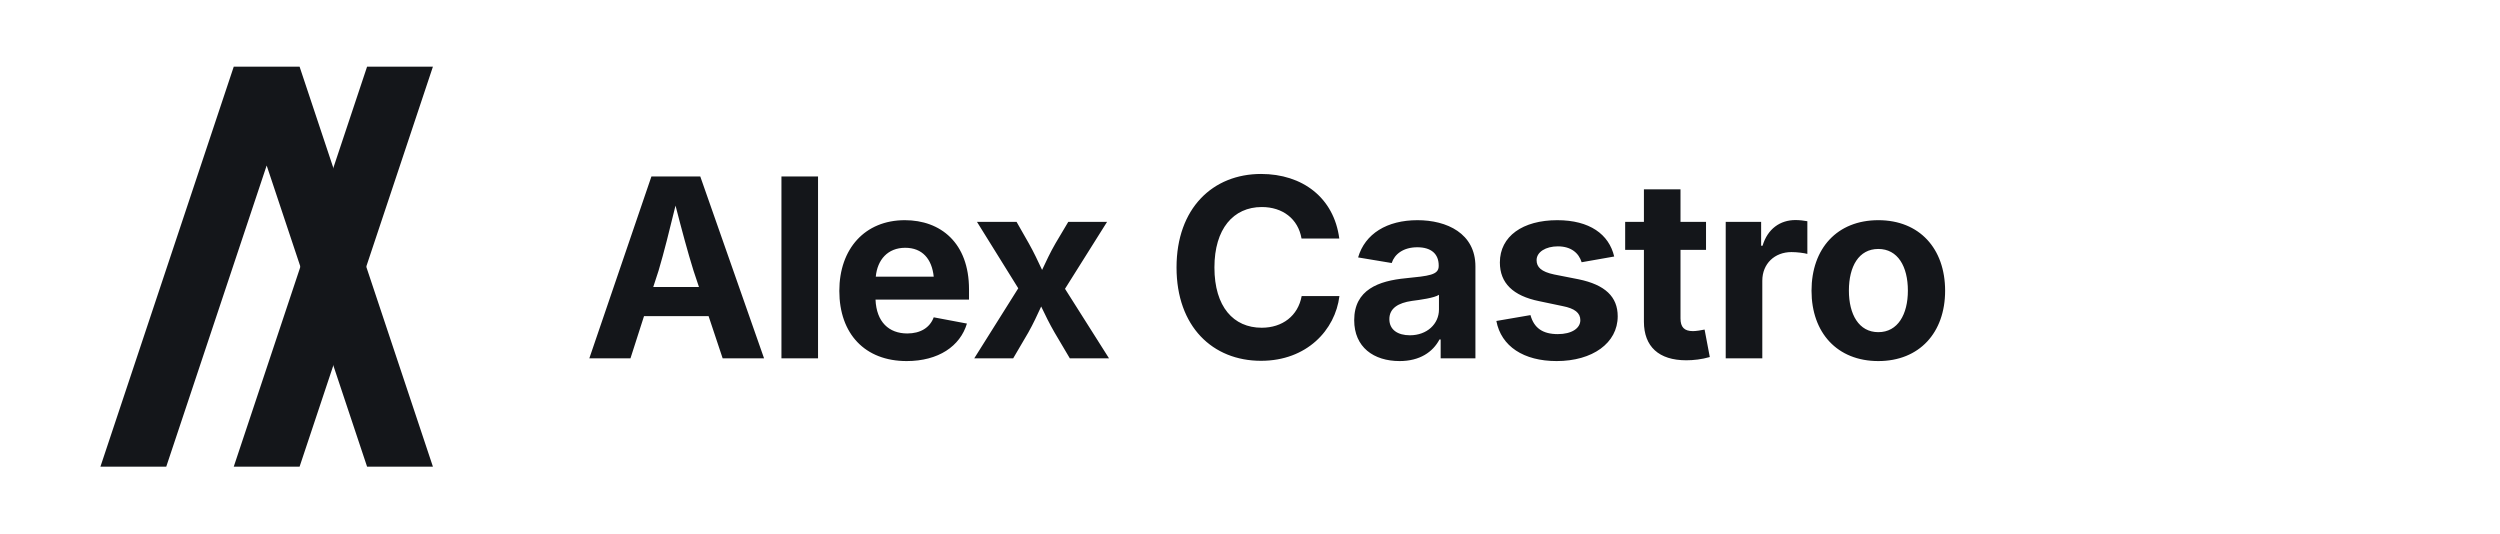
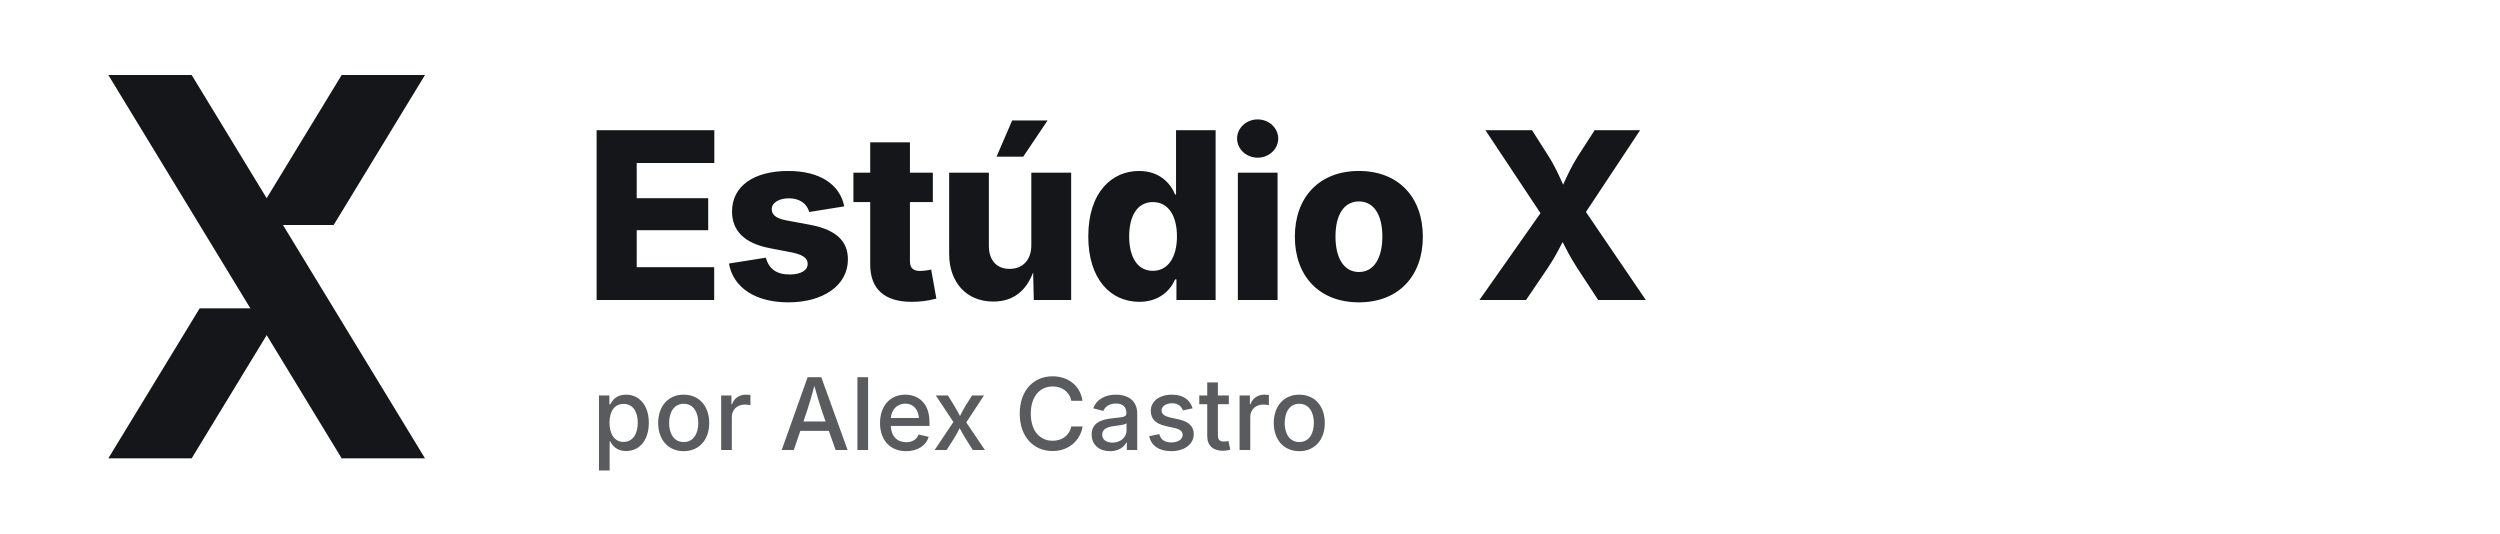
<svg xmlns="http://www.w3.org/2000/svg" viewBox="0 0 300 64" role="img" aria-labelledby="t">
-   <g fill="#14161A">
-     <path d="M28.05 8H35.95L51.95 56H44.05L32 19.86L19.95 56H12.05Z" />
-     <path d="M44.05 8H51.95L35.95 56H28.05Z" />
-     <text x="70" y="43" font-family="Manrope, Inter, 'Segoe UI', Arial, sans-serif" font-size="30" font-weight="700" letter-spacing="-0.5">Alex Castro</text>
-   </g>
+   <path d="M13 9H23L51 55H41Z" fill="#14161A" />
+   <path d="M41 9H51L40.04 27H30.04ZM23.96 37H33.96L23 55H13Z" fill="#14161A" />
+   <text x="70" y="36" font-family="Manrope, Inter, 'Segoe UI', Arial, sans-serif" font-size="28" font-weight="800" letter-spacing="-0.5" fill="#14161A">Estúdio X</text>
+   <text x="71" y="54" font-family="Inter, 'Segoe UI', Arial, sans-serif" font-size="12" font-weight="500" fill="#14161A" fill-opacity="0.7">por Alex Castro</text>
</svg>
